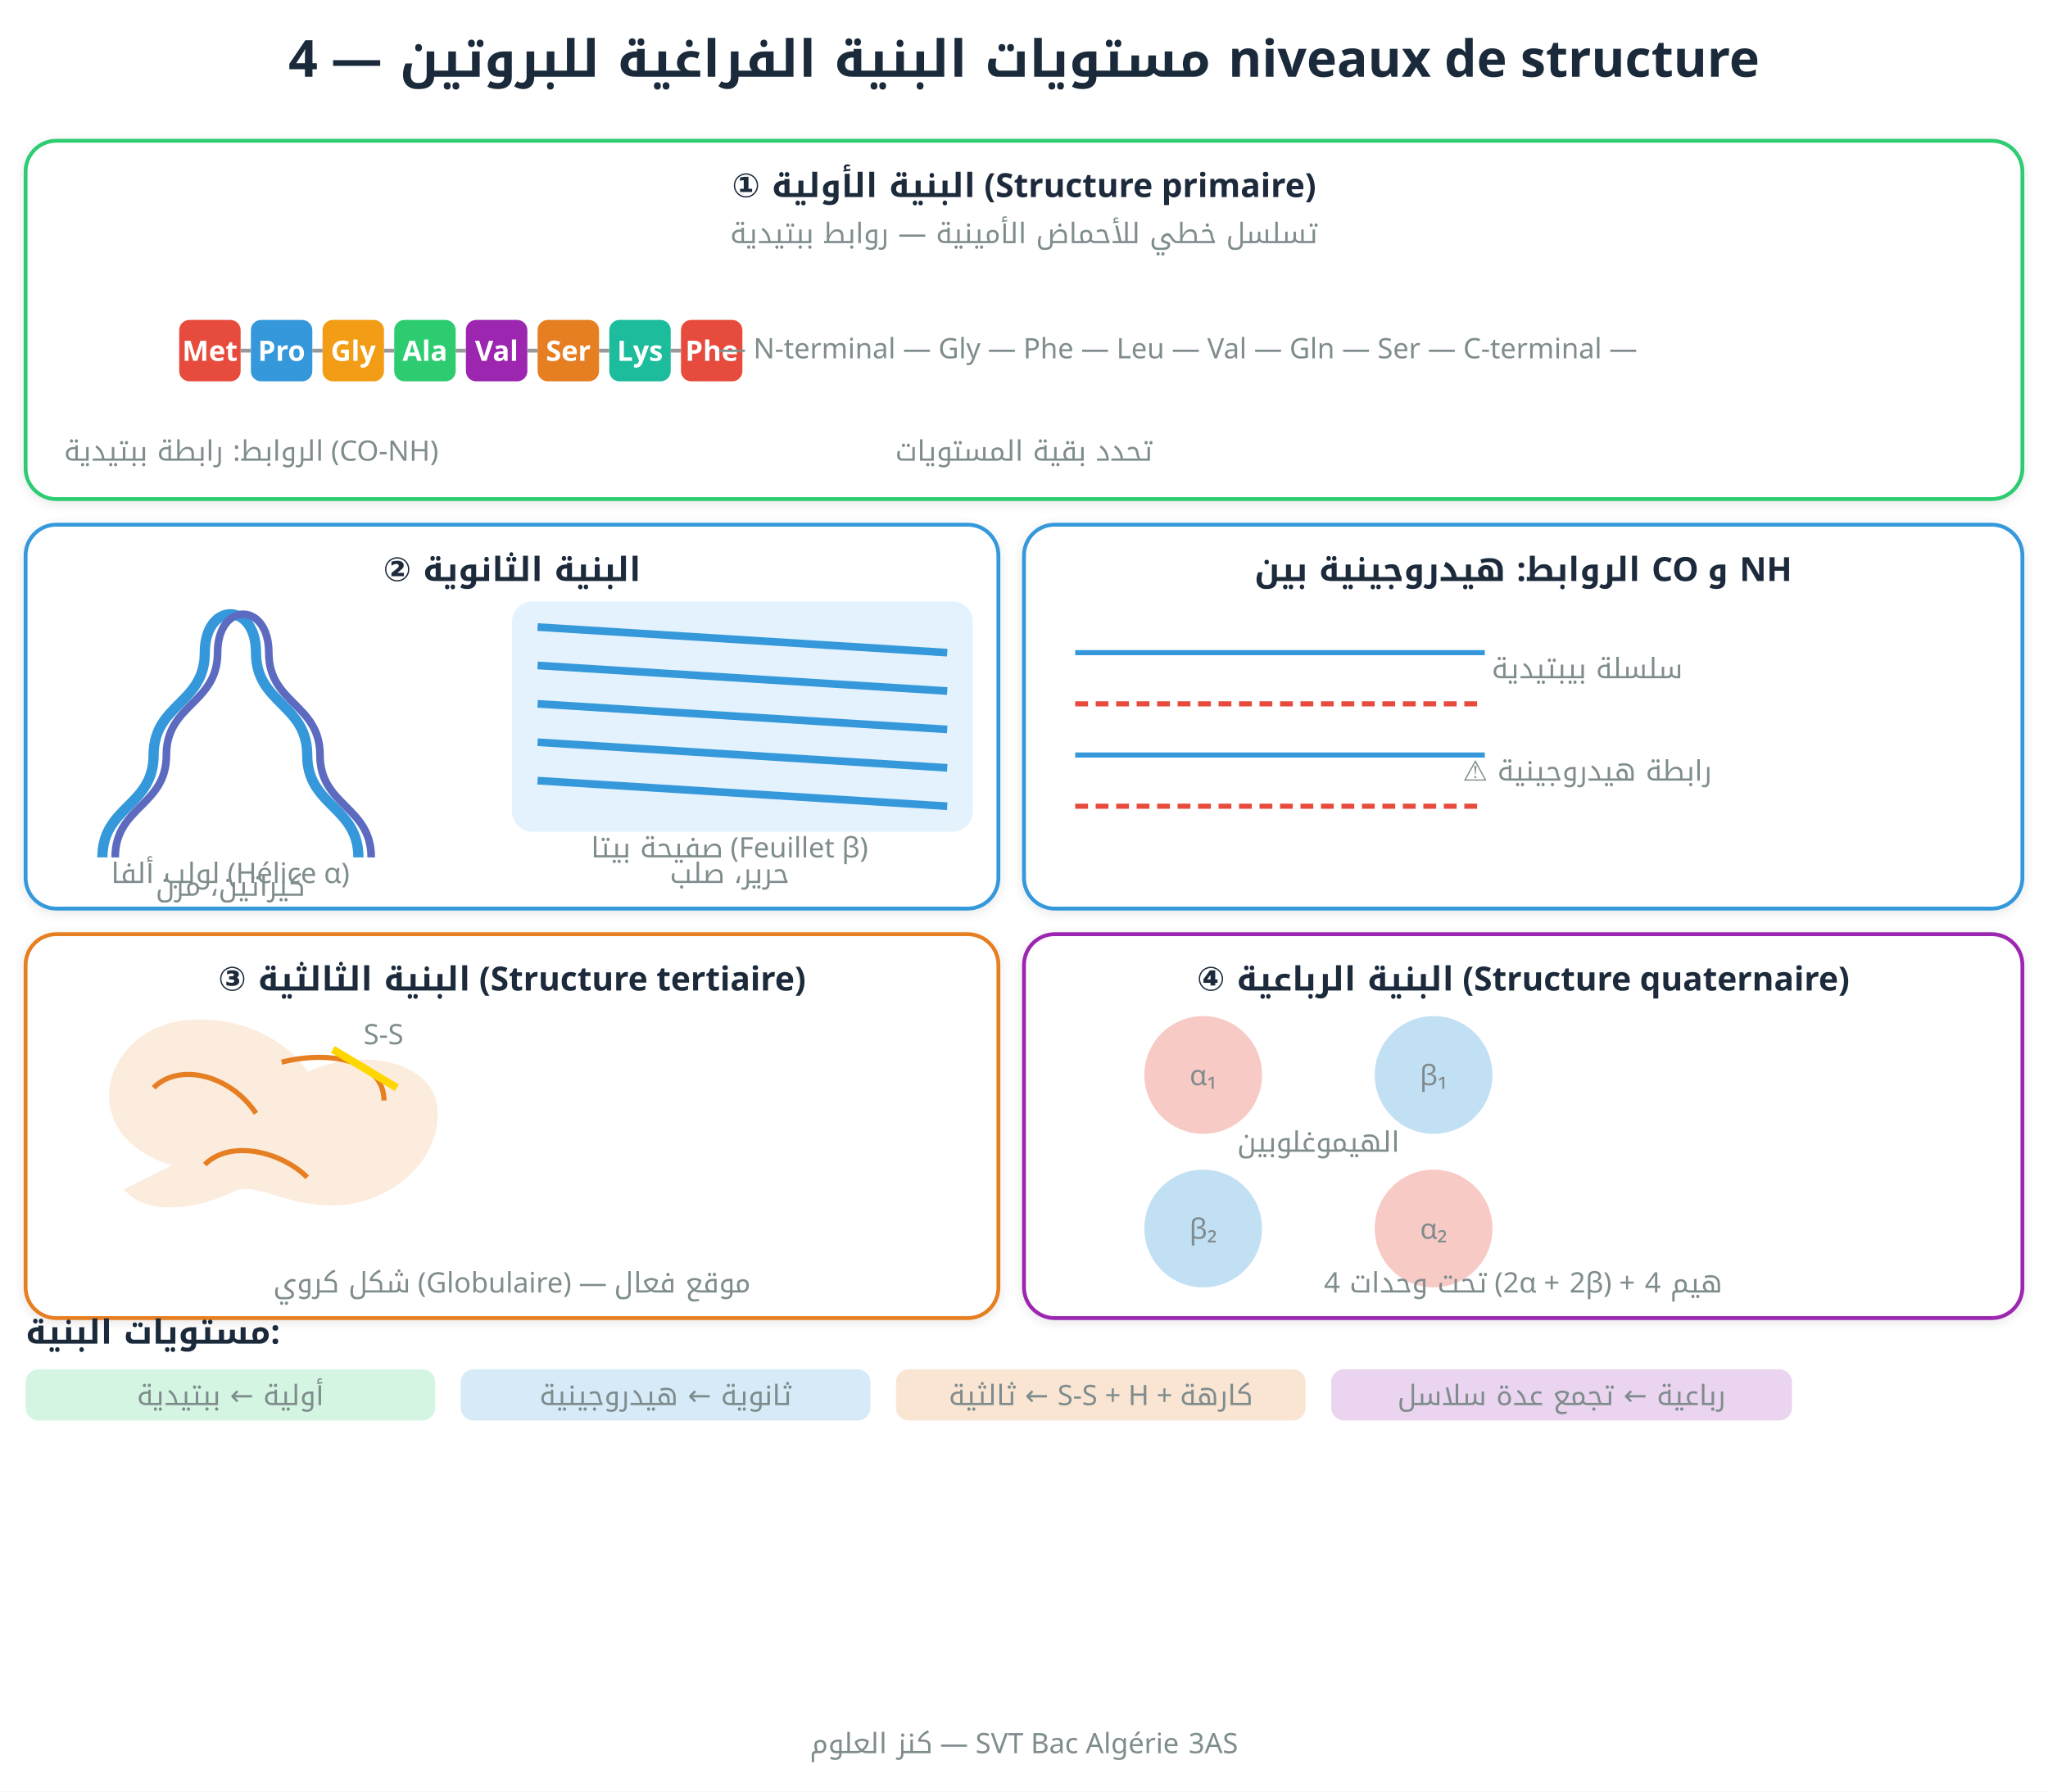
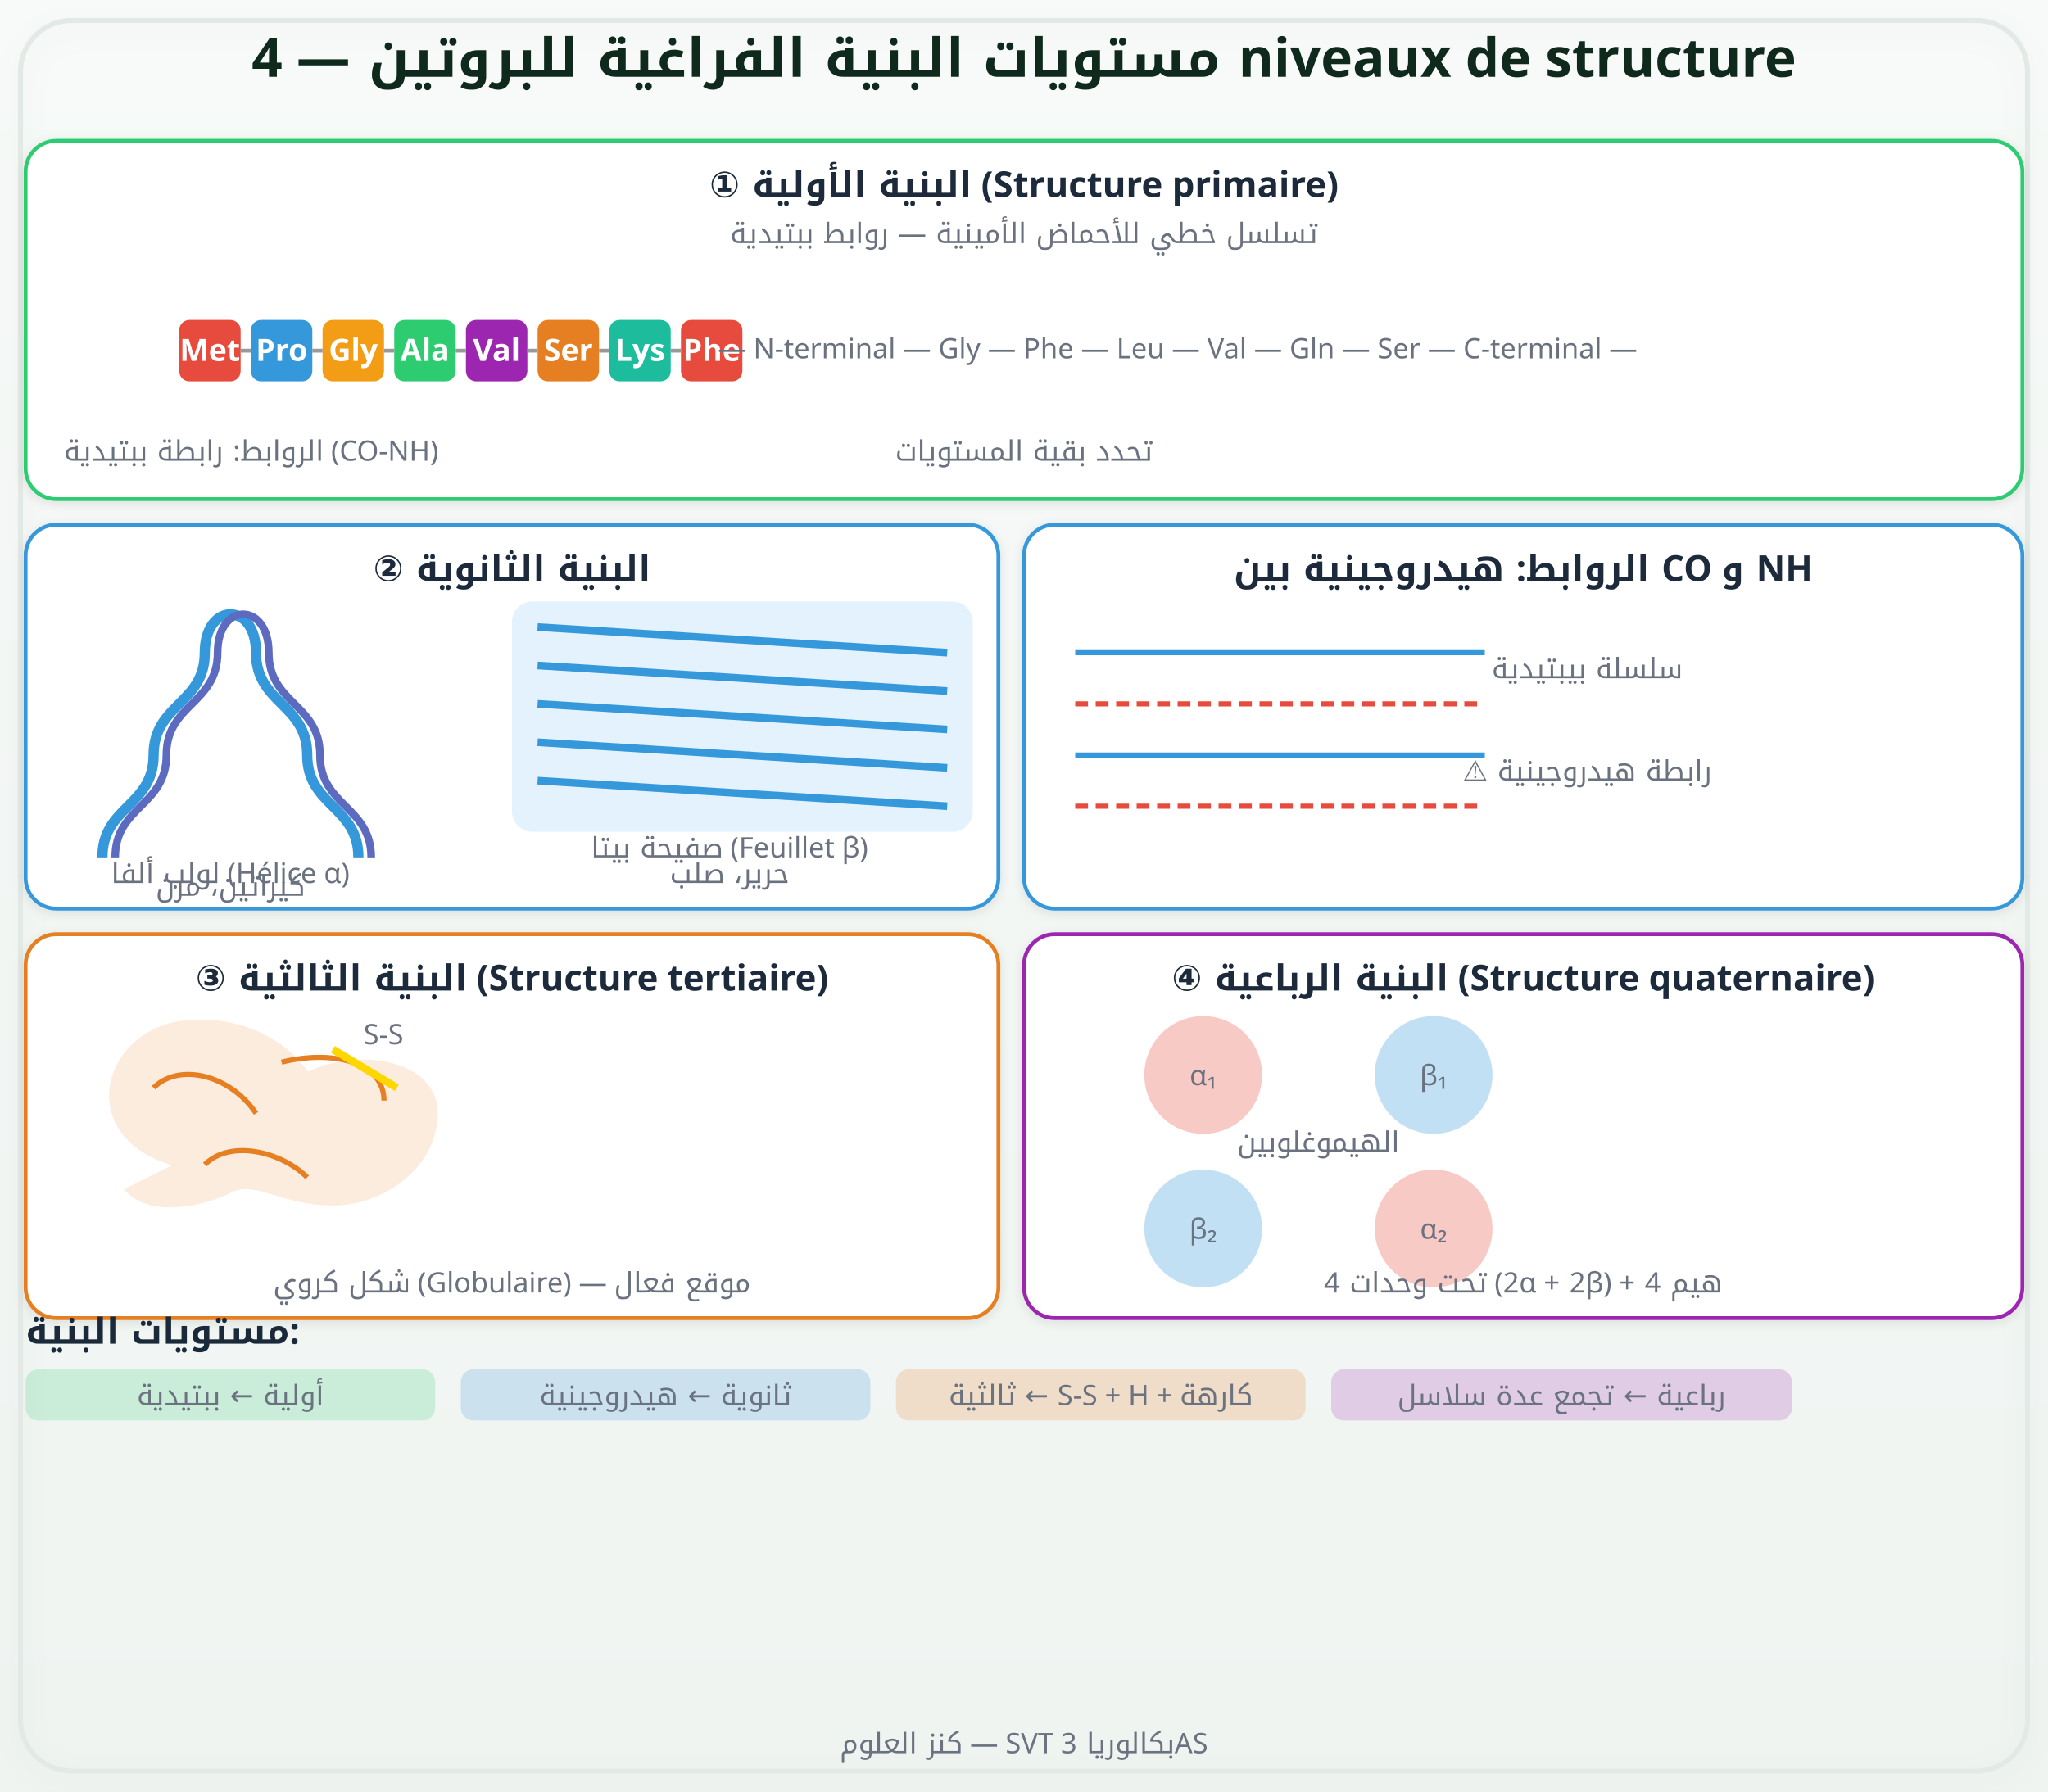
<svg xmlns="http://www.w3.org/2000/svg" viewBox="0 0 800 700" width="800" height="700">
  <defs>
-     <style>text{font-family:'Noto Kufi Arabic',sans-serif;}.t{font-size:20px;font-weight:bold;fill:#1A2A3A;}.la{font-size:13px;font-weight:bold;fill:#1A2A3A;}.ls{font-size:11px;fill:#7F8C8D;}.lw{font-size:11px;font-weight:bold;fill:#FFF;}</style>
+     <style>text{font-family:'Noto Kufi Arabic','Segoe UI',system-ui,sans-serif;}
+ .title,.t{font-size:21px;font-weight:800;fill:#0F2A1D;}
+ .subtitle{font-size:13px;fill:#6B7280;}
+ .label-ar,.la{font-size:14px;font-weight:700;fill:#1A2A3A;}
+ .label-fr{font-size:12px;fill:#6B7280;}
+ .label-small,.ls{font-size:11px;fill:#6B7280;}
+ .label-white,.lw{font-size:12px;font-weight:700;fill:#FFFFFF;}</style>
    <filter id="sh">
      <feDropShadow dx="0" dy="1" stdDeviation="2" flood-opacity="0.1" />
    </filter>
+     <linearGradient id="kunzBg" x1="0" y1="0" x2="0" y2="1">
+       <stop offset="0%" stop-color="#F7FAF8" />
+       <stop offset="100%" stop-color="#EFF4F1" />
+     </linearGradient>
+     <filter id="kunzShadow" x="-5%" y="-5%" width="110%" height="110%">
+       <feDropShadow dx="0" dy="3" stdDeviation="6" flood-color="#006d37" flood-opacity="0.06" />
+     </filter>
  </defs>
-   <rect width="800" height="700" fill="#FFF" />
+   <rect width="800" height="700" fill="url(#kunzBg)" />
+   <rect x="8" y="8" width="784" height="684" rx="20" fill="none" stroke="#E3EAE6" stroke-width="2" filter="url(#kunzShadow)" />
  <text x="400" y="30" text-anchor="middle" class="t">مستويات البنية الفراغية للبروتين — 4 niveaux de structure</text>
  <g transform="translate(10, 55)" filter="url(#sh)">
    <rect x="0" y="0" width="780" height="140" rx="12" fill="#FFF" stroke="#2ECC71" stroke-width="1.5" />
    <text x="390" y="22" text-anchor="middle" class="la" fill="#2ECC71">① البنية الأولية (Structure primaire)</text>
    <text x="390" y="40" text-anchor="middle" class="ls">تسلسل خطي للأحماض الأمينية — روابط ببتيدية</text>
    <g transform="translate(60, 70)">
      <rect x="0" y="0" width="24" height="24" rx="4" fill="#E74C3C" />
      <text x="12" y="16" text-anchor="middle" class="lw" font-size="9">Met</text>
      <rect x="28" y="0" width="24" height="24" rx="4" fill="#3498DB" />
      <text x="40" y="16" text-anchor="middle" class="lw" font-size="9">Pro</text>
      <rect x="56" y="0" width="24" height="24" rx="4" fill="#F39C12" />
      <text x="68" y="16" text-anchor="middle" class="lw" font-size="9">Gly</text>
      <rect x="84" y="0" width="24" height="24" rx="4" fill="#2ECC71" />
      <text x="96" y="16" text-anchor="middle" class="lw" font-size="9">Ala</text>
      <rect x="112" y="0" width="24" height="24" rx="4" fill="#9C27B0" />
      <text x="124" y="16" text-anchor="middle" class="lw" font-size="9">Val</text>
      <rect x="140" y="0" width="24" height="24" rx="4" fill="#E67E22" />
      <text x="152" y="16" text-anchor="middle" class="lw" font-size="9">Ser</text>
      <rect x="168" y="0" width="24" height="24" rx="4" fill="#1ABC9C" />
      <text x="180" y="16" text-anchor="middle" class="lw" font-size="9">Lys</text>
      <rect x="196" y="0" width="24" height="24" rx="4" fill="#E74C3C" />
      <text x="208" y="16" text-anchor="middle" class="lw" font-size="9">Phe</text>
      <line x1="24" y1="12" x2="28" y2="12" stroke="#999" stroke-width="1.5" />
      <line x1="52" y1="12" x2="56" y2="12" stroke="#999" stroke-width="1.5" />
      <line x1="80" y1="12" x2="84" y2="12" stroke="#999" stroke-width="1.5" />
      <line x1="108" y1="12" x2="112" y2="12" stroke="#999" stroke-width="1.5" />
      <line x1="136" y1="12" x2="140" y2="12" stroke="#999" stroke-width="1.5" />
      <line x1="164" y1="12" x2="168" y2="12" stroke="#999" stroke-width="1.5" />
      <line x1="192" y1="12" x2="196" y2="12" stroke="#999" stroke-width="1.5" />
      <text x="390" y="15" text-anchor="middle" class="ls" fill="#999">— N-terminal — Gly — Phe — Leu — Val — Gln — Ser — C-terminal —</text>
    </g>
    <text x="15" y="125" class="ls">الروابط: رابطة ببتيدية (CO-NH)</text>
    <text x="390" y="125" text-anchor="middle" class="ls">تحدد بقية المستويات</text>
  </g>
  <g transform="translate(10, 205)" filter="url(#sh)">
    <rect x="0" y="0" width="380" height="150" rx="12" fill="#FFF" stroke="#3498DB" stroke-width="1.5" />
    <text x="190" y="22" text-anchor="middle" class="la" fill="#3498DB">② البنية الثانوية</text>
    <path d="M 30,130 C 30,110 50,110 50,90 C 50,70 70,70 70,50 C 70,30 90,30 90,50 C 90,70 110,70 110,90 C 110,110 130,110 130,130" fill="none" stroke="#3498DB" stroke-width="4" />
    <path d="M 35,130 C 35,110 55,110 55,90 C 55,70 75,70 75,50 C 75,30 95,30 95,50 C 95,70 115,70 115,90 C 115,110 135,110 135,130" fill="none" stroke="#5C6BC0" stroke-width="3" />
    <text x="80" y="140" text-anchor="middle" class="ls">لولب ألفا (Hélice α)</text>
    <text x="80" y="145" text-anchor="middle" class="ls" font-size="9">كيراتين، مرن</text>
    <rect x="190" y="30" width="180" height="90" rx="8" fill="#E3F2FD" />
    <path d="M 200,40 L 360,50 M 200,55 L 360,65 M 200,70 L 360,80 M 200,85 L 360,95 M 200,100 L 360,110" fill="none" stroke="#3498DB" stroke-width="3" />
    <text x="275" y="130" text-anchor="middle" class="ls">صفيحة بيتا (Feuillet β)</text>
    <text x="275" y="140" text-anchor="middle" class="ls" font-size="9">حرير، صلب</text>
  </g>
  <g transform="translate(400, 205)" filter="url(#sh)">
    <rect x="0" y="0" width="390" height="150" rx="12" fill="#FFF" stroke="#3498DB" stroke-width="1.5" />
    <text x="195" y="22" text-anchor="middle" class="la" fill="#3498DB">الروابط: هيدروجينية بين CO و NH</text>
    <g transform="translate(20, 40)">
      <line x1="0" y1="10" x2="160" y2="10" stroke="#3498DB" stroke-width="2" />
      <line x1="0" y1="30" x2="160" y2="30" stroke="#E74C3C" stroke-width="2" stroke-dasharray="5,3" />
      <line x1="0" y1="50" x2="160" y2="50" stroke="#3498DB" stroke-width="2" />
      <line x1="0" y1="70" x2="160" y2="70" stroke="#E74C3C" stroke-width="2" stroke-dasharray="5,3" />
      <text x="200" y="20" text-anchor="middle" class="ls">سلسلة بيبتيدية</text>
      <text x="200" y="60" text-anchor="middle" class="ls" fill="#E74C3C">⚠️ رابطة هيدروجينية</text>
    </g>
  </g>
  <g transform="translate(10, 365)" filter="url(#sh)">
    <rect x="0" y="0" width="380" height="150" rx="12" fill="#FFF" stroke="#E67E22" stroke-width="1.5" />
    <text x="190" y="22" text-anchor="middle" class="la" fill="#E67E22">③ البنية الثالثية (Structure tertiaire)</text>
    <path d="M 60,90 C 20,80 30,40 60,35 C 80,32 100,40 110,55 C 130,45 160,50 160,70 C 160,90 140,105 120,105 C 100,105 90,95 80,100 C 70,105 50,110 40,100 Z" fill="#E67E22" opacity="0.15" stroke="#E67E22" stroke-width="2" />
    <path d="M 50,60 C 60,50 80,55 90,70" fill="none" stroke="#E67E22" stroke-width="2" />
    <path d="M 100,50 C 120,45 140,50 140,65" fill="none" stroke="#E67E22" stroke-width="2" />
    <path d="M 70,90 C 80,80 100,85 110,95" fill="none" stroke="#E67E22" stroke-width="2" />
    <line x1="120" y1="45" x2="145" y2="60" stroke="#FFD700" stroke-width="3" />
    <text x="132" y="43" class="ls" fill="#FFD700" font-size="9">S-S</text>
    <text x="190" y="140" text-anchor="middle" class="ls">شكل كروي (Globulaire) — موقع فعال</text>
  </g>
  <g transform="translate(400, 365)" filter="url(#sh)">
    <rect x="0" y="0" width="390" height="150" rx="12" fill="#FFF" stroke="#9C27B0" stroke-width="1.5" />
    <text x="195" y="22" text-anchor="middle" class="la" fill="#9C27B0">④ البنية الرباعية (Structure quaternaire)</text>
    <circle cx="70" cy="55" r="22" fill="#E74C3C" opacity="0.3" stroke="#E74C3C" stroke-width="2" />
    <text x="70" y="59" text-anchor="middle" class="ls" font-size="9">α₁</text>
    <circle cx="160" cy="55" r="22" fill="#3498DB" opacity="0.3" stroke="#3498DB" stroke-width="2" />
    <text x="160" y="59" text-anchor="middle" class="ls" font-size="9">β₁</text>
    <circle cx="70" cy="115" r="22" fill="#3498DB" opacity="0.3" stroke="#3498DB" stroke-width="2" />
    <text x="70" y="119" text-anchor="middle" class="ls" font-size="9">β₂</text>
    <circle cx="160" cy="115" r="22" fill="#E74C3C" opacity="0.3" stroke="#E74C3C" stroke-width="2" />
    <text x="160" y="119" text-anchor="middle" class="ls" font-size="9">α₂</text>
    <text x="115" y="85" text-anchor="middle" class="ls" font-size="9">الهيموغلوبين</text>
    <text x="195" y="140" text-anchor="middle" class="ls">4 تحت وحدات (2α + 2β) + 4 هيم</text>
  </g>
  <g transform="translate(10, 525)">
    <text x="0" y="0" class="la">مستويات البنية:</text>
    <rect x="0" y="10" width="160" height="20" rx="5" fill="#2ECC71" opacity="0.2" />
    <text x="80" y="24" text-anchor="middle" class="ls">أولية ← ببتيدية</text>
    <rect x="170" y="10" width="160" height="20" rx="5" fill="#3498DB" opacity="0.2" />
    <text x="250" y="24" text-anchor="middle" class="ls">ثانوية ← هيدروجينية</text>
    <rect x="340" y="10" width="160" height="20" rx="5" fill="#E67E22" opacity="0.2" />
    <text x="420" y="24" text-anchor="middle" class="ls">ثالثية ← S-S + H + كارهة</text>
    <rect x="510" y="10" width="180" height="20" rx="5" fill="#9C27B0" opacity="0.2" />
    <text x="600" y="24" text-anchor="middle" class="ls">رباعية ← تجمع عدة سلاسل</text>
  </g>
-   <text x="400" y="685" text-anchor="middle" class="ls">كنز العلوم — SVT Bac Algérie 3AS</text>
+   <text x="400" y="685" text-anchor="middle" class="ls">كنز العلوم — SVT بكالوريا 3AS</text>
</svg>
